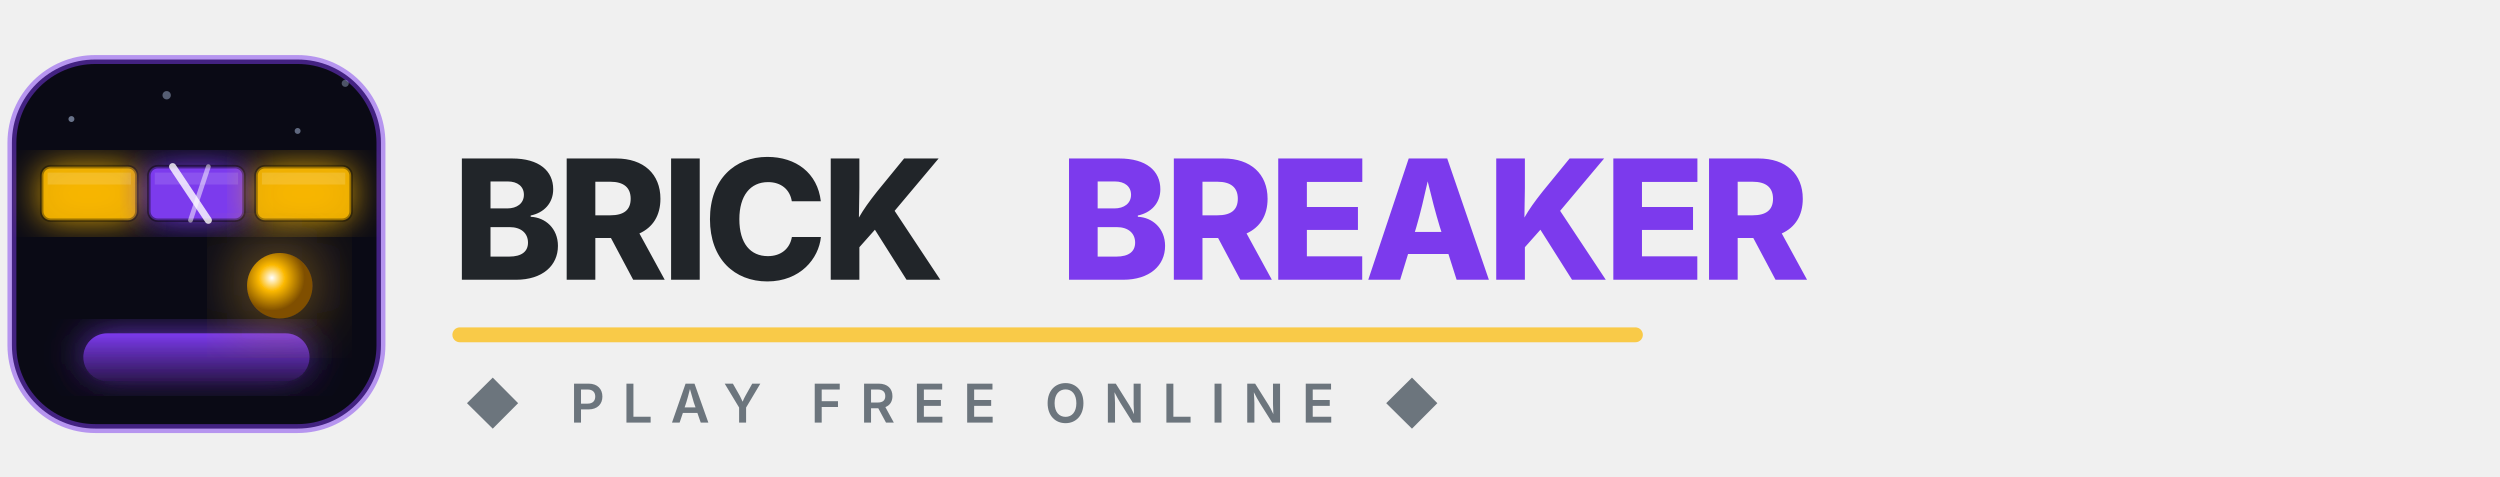
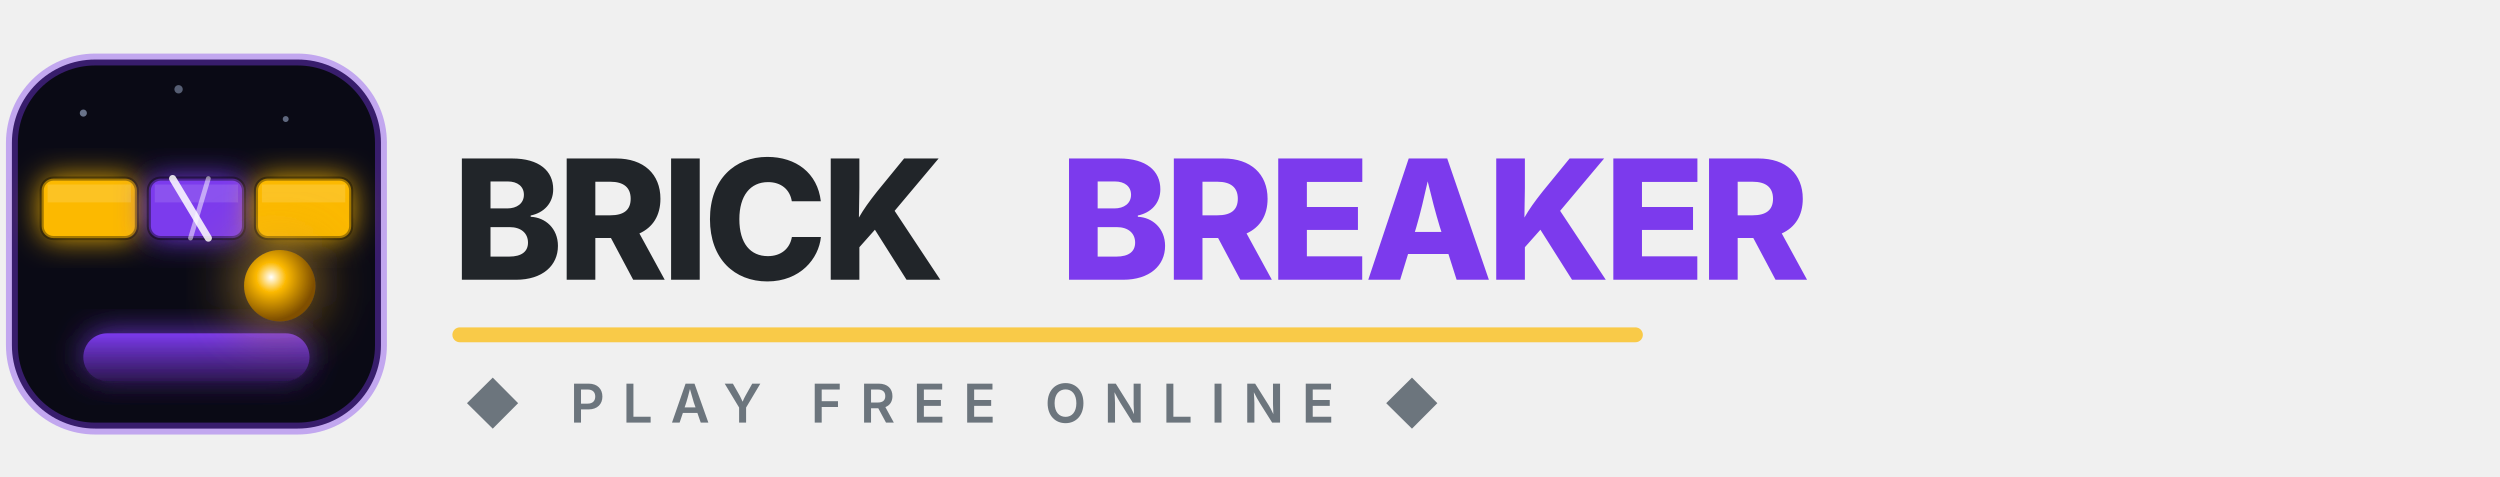
<svg xmlns="http://www.w3.org/2000/svg" viewBox="0 0 420 80" width="420" height="80">
  <defs>
-     <filter id="bg" x="-30%" y="-30%" width="160%" height="160%">
-       <feGaussianBlur stdDeviation="3" result="b" />
+     <filter id="bglow" x="-50%" y="-50%" width="200%" height="200%">
+       <feGaussianBlur stdDeviation="2.5" result="blur" />
      <feMerge>
-         <feMergeNode in="b" />
+         <feMergeNode in="blur" />
        <feMergeNode in="SourceGraphic" />
      </feMerge>
    </filter>
-     <filter id="bb" x="-60%" y="-60%" width="220%" height="220%">
-       <feGaussianBlur stdDeviation="6" result="b" />
+     <filter id="bglow2" x="-80%" y="-80%" width="260%" height="260%">
+       <feGaussianBlur stdDeviation="5" result="blur" />
      <feMerge>
-         <feMergeNode in="b" />
+         <feMergeNode in="blur" />
        <feMergeNode in="SourceGraphic" />
      </feMerge>
    </filter>
-     <radialGradient id="ball" cx="0.38" cy="0.38">
+     <radialGradient id="bgrad" cx="0.38" cy="0.38" r="0.6">
      <stop offset="0%" stop-color="#ffffff" />
-       <stop offset="40%" stop-color="#fcb900" />
+       <stop offset="35%" stop-color="#fcb900" />
      <stop offset="100%" stop-color="#805000" />
    </radialGradient>
-     <linearGradient id="pad" x1="0" y1="0" x2="0" y2="1">
+     <linearGradient id="padgrad" x1="0" y1="0" x2="0" y2="1">
      <stop offset="0%" stop-color="#7c3aed" />
      <stop offset="100%" stop-color="#2d1750" />
    </linearGradient>
  </defs>
  <rect x="2" y="10" width="62" height="62" rx="14" fill="#0a0a15" />
-   <rect x="2" y="10" width="62" height="62" rx="14" fill="none" stroke="#7c3aed" stroke-width="1.5" opacity="0.5" />
-   <circle cx="12" cy="20" r="0.5" fill="#c8dcff" opacity="0.5" />
-   <circle cx="28" cy="16" r="0.7" fill="#c8dcff" opacity="0.4" />
-   <circle cx="50" cy="22" r="0.5" fill="#c8dcff" opacity="0.45" />
-   <circle cx="58" cy="14" r="0.6" fill="#c8dcff" opacity="0.35" />
-   <g filter="url(#bg)">
-     <rect x="7" y="28" width="16" height="9" rx="1.5" fill="#fcb900" opacity="0.9" />
-   </g>
-   <rect x="7" y="28" width="16" height="9" rx="1.5" fill="none" stroke="rgba(0,0,0,0.35)" stroke-width="0.6" />
-   <rect x="8" y="29" width="14" height="2" fill="rgba(255,255,255,0.14)" />
-   <g filter="url(#bg)">
-     <rect x="25" y="28" width="16" height="9" rx="1.5" fill="#7c3aed" />
-   </g>
-   <rect x="25" y="28" width="16" height="9" rx="1.5" fill="none" stroke="rgba(0,0,0,0.4)" stroke-width="0.6" />
-   <rect x="26" y="29" width="14" height="2" fill="rgba(255,255,255,0.12)" />
-   <line x1="29" y1="28" x2="35" y2="37" stroke="#fff" stroke-width="1.2" stroke-linecap="round" opacity="0.8" />
-   <line x1="35" y1="28" x2="32" y2="37" stroke="#fff" stroke-width="0.8" stroke-linecap="round" opacity="0.5" />
-   <g filter="url(#bg)">
-     <rect x="43" y="28" width="16" height="9" rx="1.5" fill="#fcb900" opacity="0.9" />
-   </g>
-   <rect x="43" y="28" width="16" height="9" rx="1.5" fill="none" stroke="rgba(0,0,0,0.35)" stroke-width="0.6" />
-   <rect x="44" y="29" width="14" height="2" fill="rgba(255,255,255,0.14)" />
-   <g filter="url(#bg)">
-     <rect x="14" y="56" width="38" height="8" rx="4" fill="url(#pad)" />
-   </g>
-   <g filter="url(#bb)">
-     <circle cx="47" cy="48" r="5.5" fill="url(#ball)" />
-   </g>
+   <rect x="2" y="10" width="62" height="62" rx="14" fill="none" stroke="#7c3aed" stroke-width="2" opacity="0.4" />
+   <circle cx="14" cy="19" r="0.6" fill="#c8dcff" opacity="0.5" />
+   <circle cx="30" cy="15" r="0.7" fill="#c8dcff" opacity="0.4" />
+   <circle cx="48" cy="20" r="0.5" fill="#c8dcff" opacity="0.45" />
+   <rect x="7" y="30" width="16" height="10" rx="2" fill="#fcb900" filter="url(#bglow)" />
+   <rect x="7" y="30" width="16" height="10" rx="2" fill="none" stroke="rgba(0,0,0,0.35)" stroke-width="0.7" />
+   <rect x="8" y="31" width="14" height="3" fill="rgba(255,255,255,0.14)" />
+   <rect x="25" y="30" width="16" height="10" rx="2" fill="#7c3aed" filter="url(#bglow)" />
+   <rect x="25" y="30" width="16" height="10" rx="2" fill="none" stroke="rgba(0,0,0,0.4)" stroke-width="0.7" />
+   <rect x="26" y="31" width="14" height="3" fill="rgba(255,255,255,0.12)" />
+   <line x1="29" y1="30" x2="35" y2="40" stroke="#fff" stroke-width="1.2" stroke-linecap="round" opacity="0.85" />
+   <line x1="35" y1="30" x2="32" y2="40" stroke="#fff" stroke-width="0.8" stroke-linecap="round" opacity="0.5" />
+   <rect x="43" y="30" width="16" height="10" rx="2" fill="#fcb900" filter="url(#bglow)" />
+   <rect x="43" y="30" width="16" height="10" rx="2" fill="none" stroke="rgba(0,0,0,0.35)" stroke-width="0.7" />
+   <rect x="44" y="31" width="14" height="3" fill="rgba(255,255,255,0.14)" />
+   <rect x="14" y="56" width="38" height="8" rx="4" fill="url(#padgrad)" filter="url(#bglow)" />
+   <circle cx="47" cy="48" r="6" fill="url(#bgrad)" filter="url(#bglow2)" />
  <text x="76" y="47" font-family="system-ui,-apple-system,BlinkMacSystemFont,'Segoe UI',sans-serif" font-size="28" font-weight="800" fill="#212529" letter-spacing="-1">BRICK</text>
  <text x="178" y="47" font-family="system-ui,-apple-system,BlinkMacSystemFont,'Segoe UI',sans-serif" font-size="28" font-weight="800" fill="#7c3aed" letter-spacing="-1">BREAKER</text>
  <rect x="76" y="55" width="200" height="2.5" rx="1.25" fill="#fcb900" opacity="0.7" />
  <text x="78" y="71" font-family="system-ui,-apple-system,BlinkMacSystemFont,'Segoe UI',sans-serif" font-size="9" font-weight="600" fill="#6c757d" letter-spacing="3">◆ PLAY FREE ONLINE ◆</text>
</svg>
